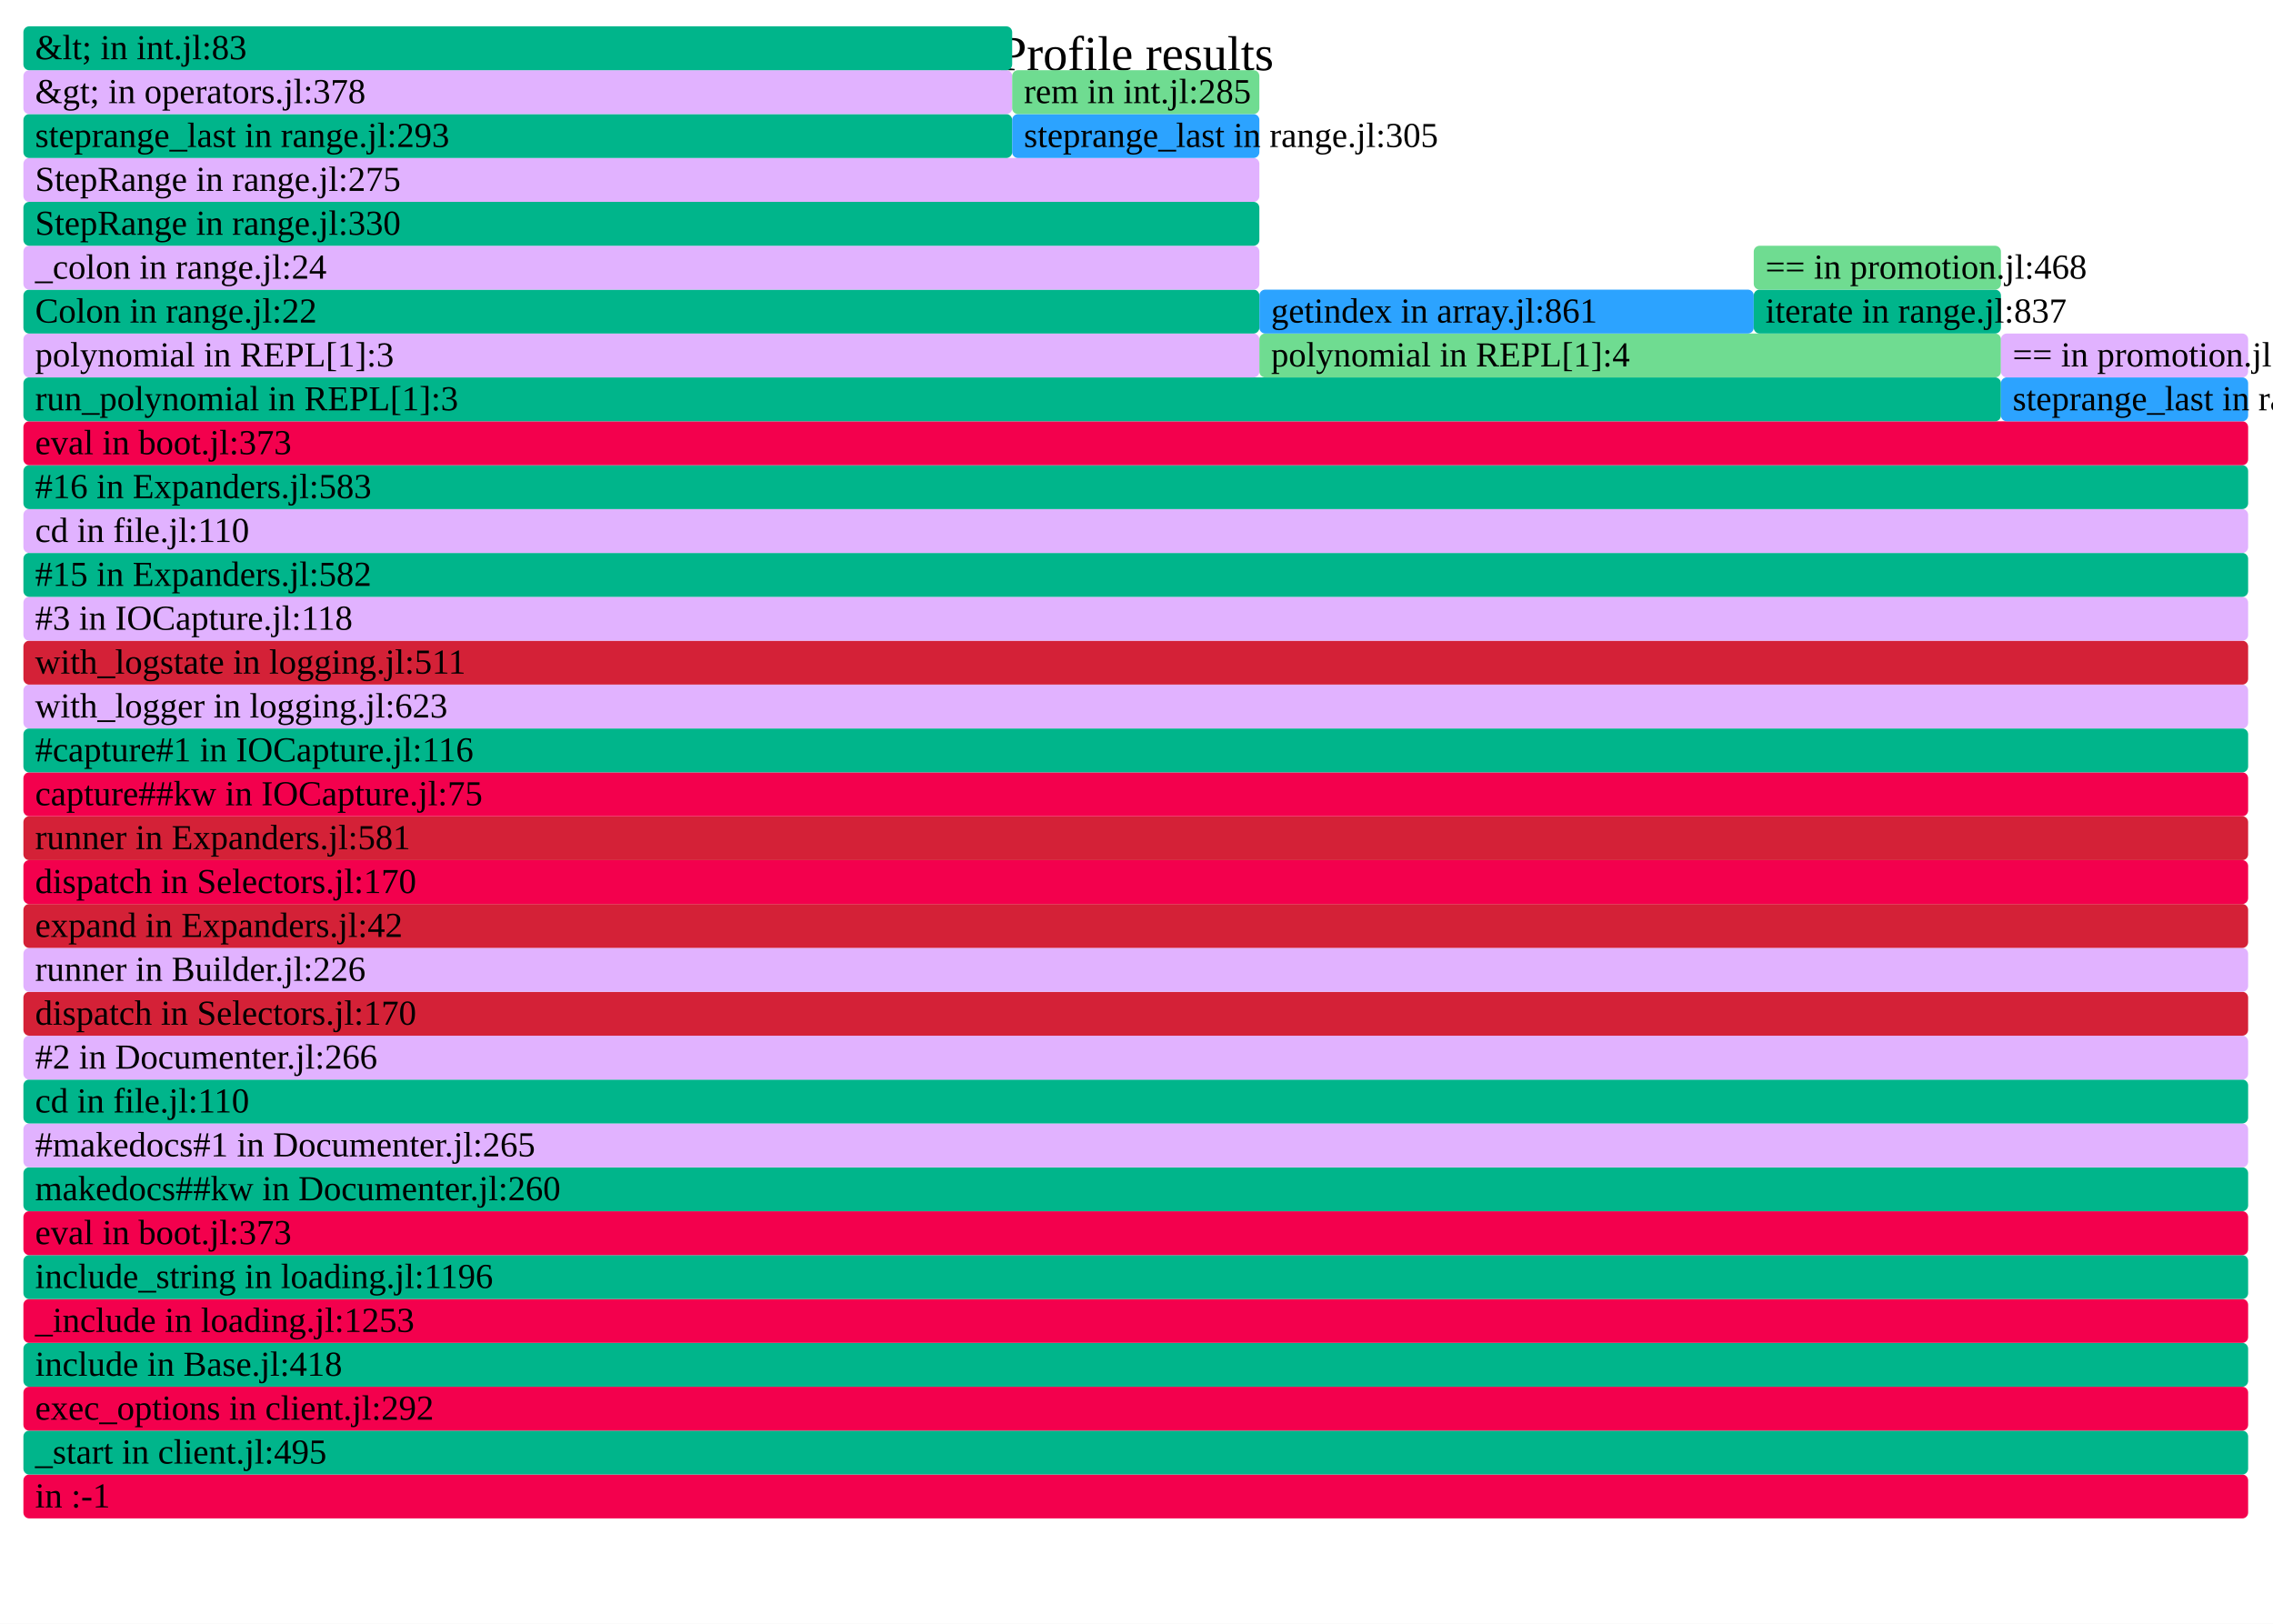
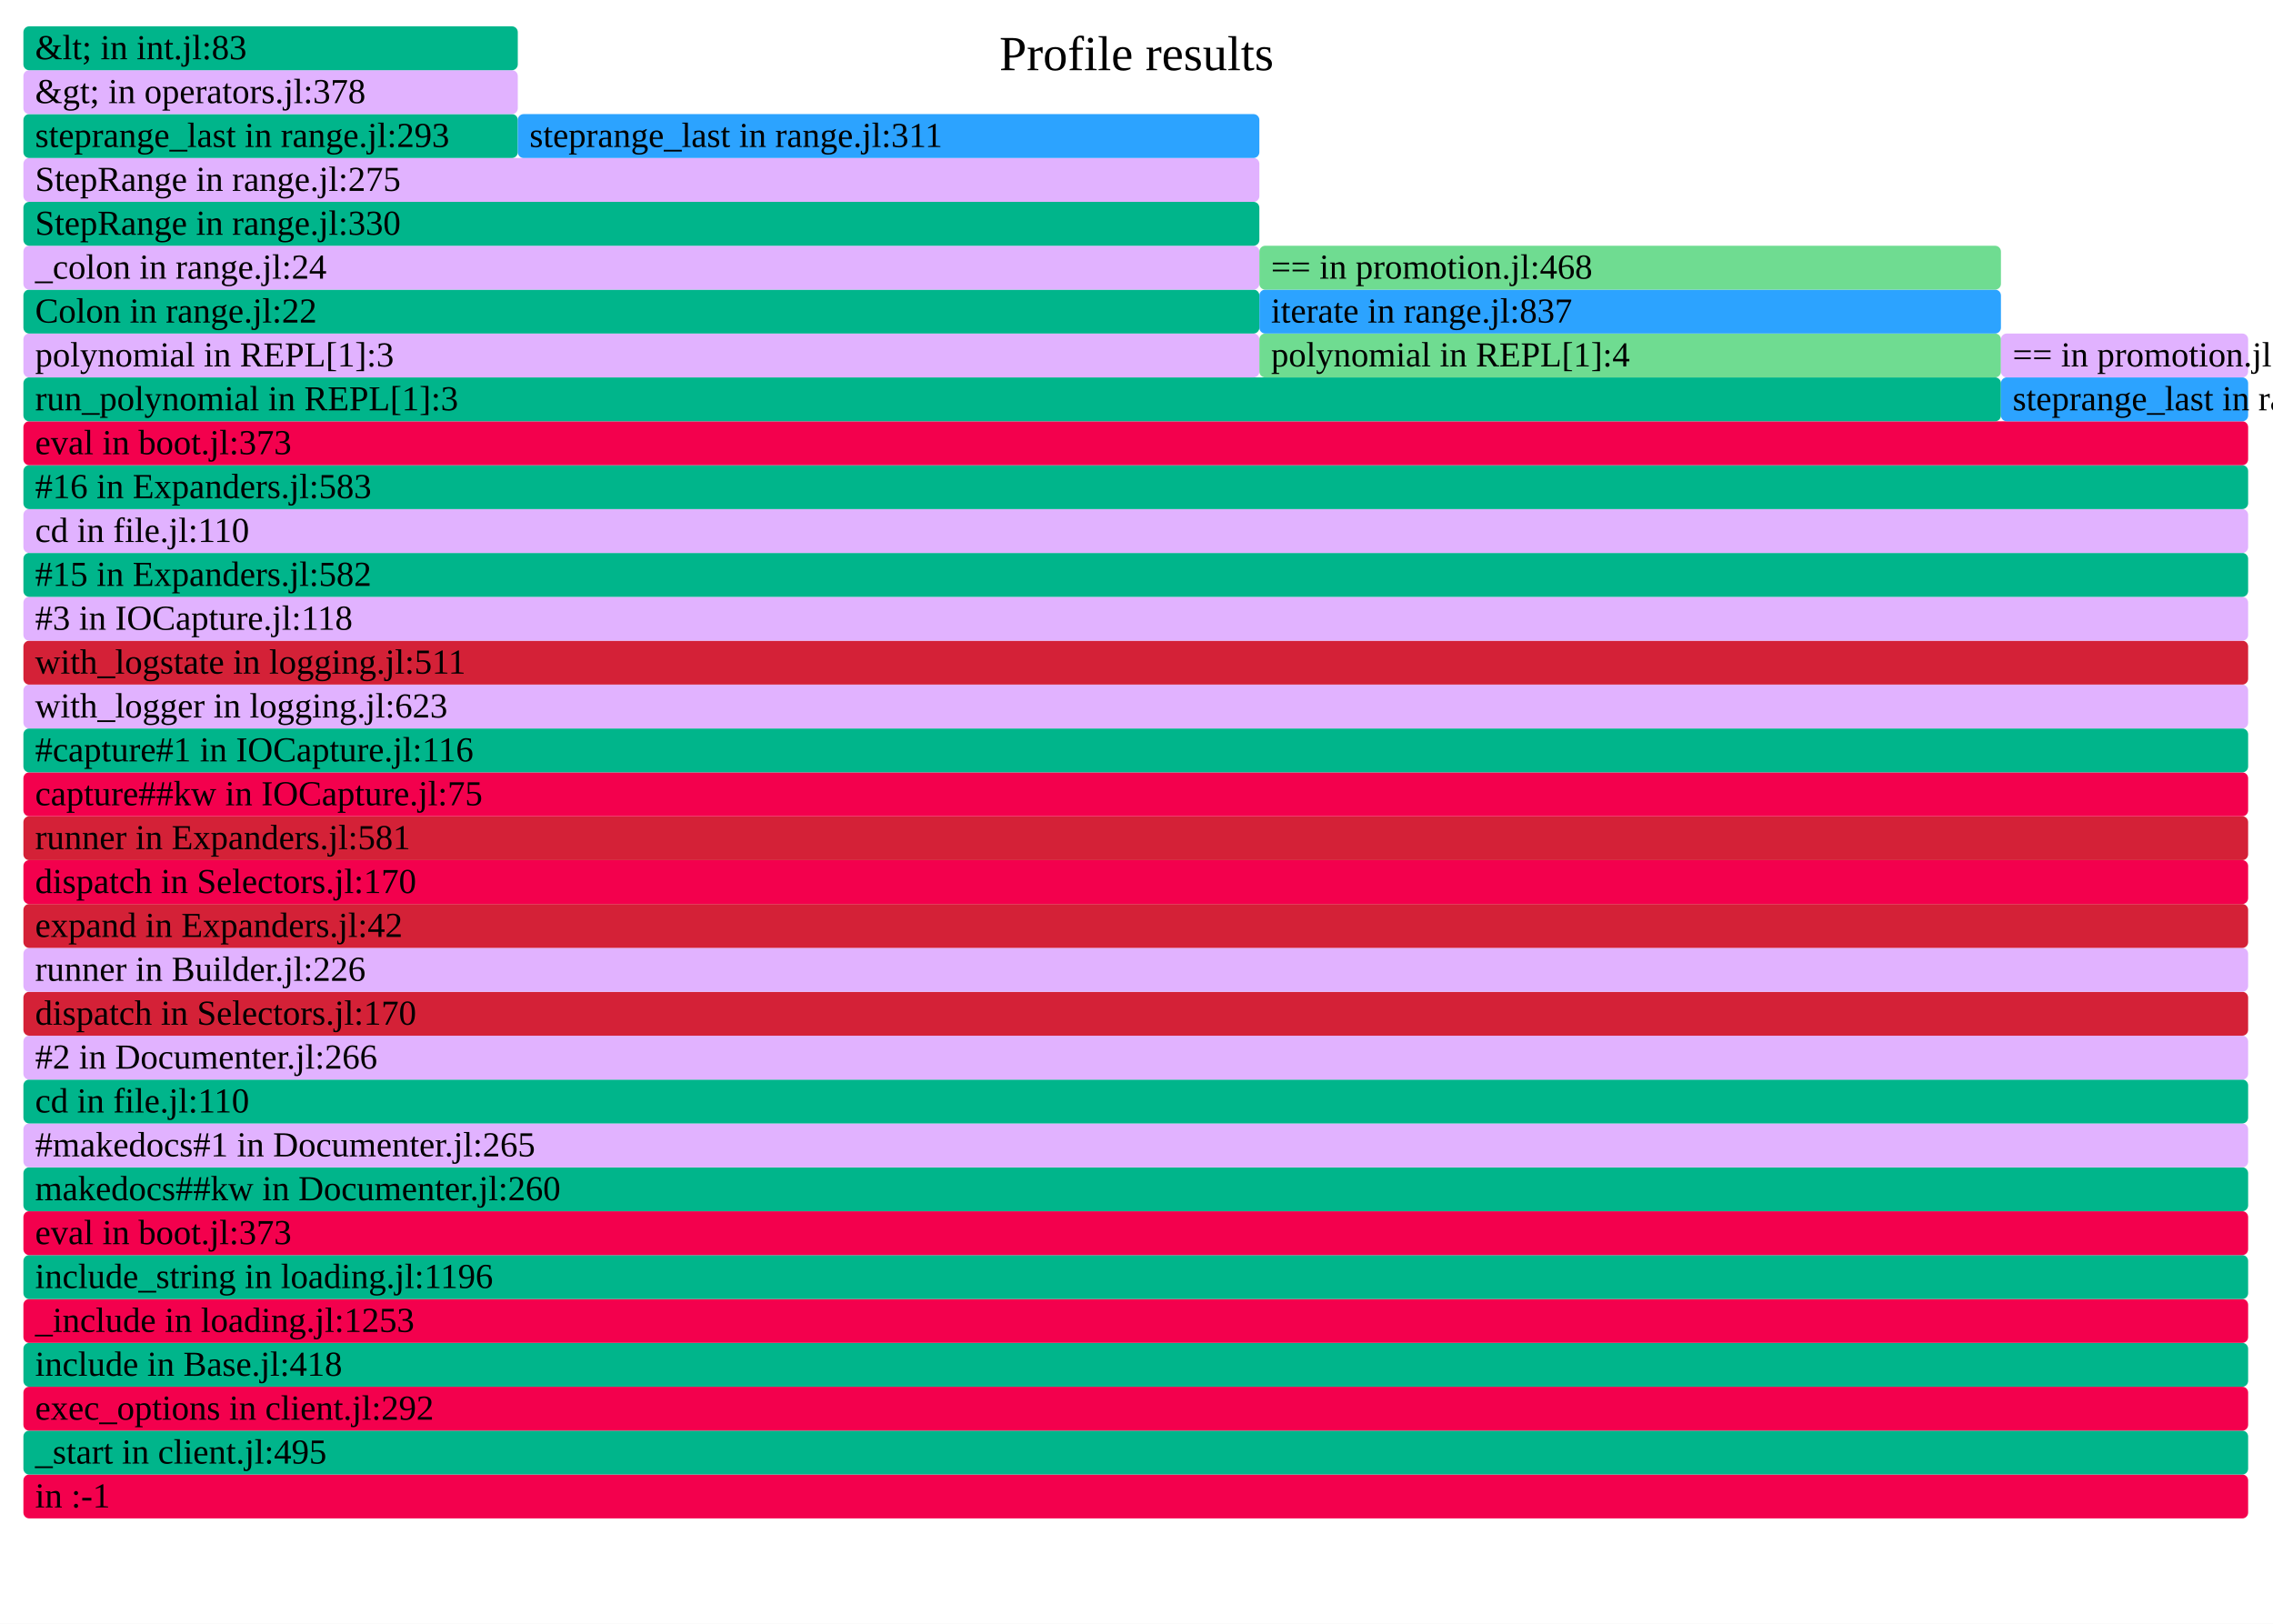
- <svg xmlns="http://www.w3.org/2000/svg" version="1.1" width="777" height="555" viewBox="0 0 777 555" id="fig-dc609d1bc9504aab87db5bbe202270a9">
+ <svg xmlns="http://www.w3.org/2000/svg" version="1.1" width="777" height="555" viewBox="0 0 777 555" id="fig-6465cc22b3654dce8d7d13764ed0ff70">
  <defs>
-     <clipPath id="fig-dc609d1bc9504aab87db5bbe202270a9-clip">
+     <clipPath id="fig-6465cc22b3654dce8d7d13764ed0ff70-clip">
      <rect x="0" y="0" width="777" height="555" />
    </clipPath>
  </defs>
  <style type="text/css">
-     #fig-dc609d1bc9504aab87db5bbe202270a9 text {
+     #fig-6465cc22b3654dce8d7d13764ed0ff70 text {
        pointer-events: none;
        font-family: inherit;
        font-size: 12px;
        fill: #000000;
    }
-     text#fig-dc609d1bc9504aab87db5bbe202270a9-caption {
+     text#fig-6465cc22b3654dce8d7d13764ed0ff70-caption {
        font-size: 16.8px;
        fill: #000000;
        text-anchor: middle;
    }
-     #fig-dc609d1bc9504aab87db5bbe202270a9-bg {
+     #fig-6465cc22b3654dce8d7d13764ed0ff70-bg {
        fill: #FFFFFF;
    }
-     #fig-dc609d1bc9504aab87db5bbe202270a9-viewport rect, #fig-dc609d1bc9504aab87db5bbe202270a9-viewport path {
+     #fig-6465cc22b3654dce8d7d13764ed0ff70-viewport rect, #fig-6465cc22b3654dce8d7d13764ed0ff70-viewport path {
        vector-effect: non-scaling-stroke;
        fill-opacity: 1;
    }
-     #fig-dc609d1bc9504aab87db5bbe202270a9-viewport text {
+     #fig-6465cc22b3654dce8d7d13764ed0ff70-viewport text {
        stroke: #000000;
        stroke-width: 0;
        stroke-opacity: 0.35;
    }
-     #fig-dc609d1bc9504aab87db5bbe202270a9-viewport rect:hover, #fig-dc609d1bc9504aab87db5bbe202270a9-viewport path:hover {
+     #fig-6465cc22b3654dce8d7d13764ed0ff70-viewport rect:hover, #fig-6465cc22b3654dce8d7d13764ed0ff70-viewport path:hover {
        fill-opacity: 0.75;
        stroke: #000000;
        stroke-width: 0.5;
    }
-     #fig-dc609d1bc9504aab87db5bbe202270a9-viewport + rect {
+     #fig-6465cc22b3654dce8d7d13764ed0ff70-viewport + rect {
        fill: #FFFFFF;
        opacity: 0.8;
    }
-     text#fig-dc609d1bc9504aab87db5bbe202270a9-details{
+     text#fig-6465cc22b3654dce8d7d13764ed0ff70-details{
        fill: #000000;
    }
</style>
-   <g id="fig-dc609d1bc9504aab87db5bbe202270a9-frame" clip-path="url(#fig-dc609d1bc9504aab87db5bbe202270a9-clip)">
-     <rect id="fig-dc609d1bc9504aab87db5bbe202270a9-bg" x="0" y="0" width="777" height="555" />
-     <text id="fig-dc609d1bc9504aab87db5bbe202270a9-caption" x="388.5" y="24">Profile results</text>
-     <g id="fig-dc609d1bc9504aab87db5bbe202270a9-viewport" transform="scale(1)">
+   <g id="fig-6465cc22b3654dce8d7d13764ed0ff70-frame" clip-path="url(#fig-6465cc22b3654dce8d7d13764ed0ff70-clip)">
+     <rect id="fig-6465cc22b3654dce8d7d13764ed0ff70-bg" x="0" y="0" width="777" height="555" />
+     <text id="fig-6465cc22b3654dce8d7d13764ed0ff70-caption" x="388.5" y="24">Profile results</text>
+     <g id="fig-6465cc22b3654dce8d7d13764ed0ff70-viewport" transform="scale(1)">
      <rect x="8" y="504" width="760.5" height="15" rx="2" fill="#F3004D" data-dinfo="" />
      <text x="8" dx="4" y="515.25"> in :-1</text>
      <rect x="8" y="489" width="760.5" height="15" rx="2" fill="#00B58B" data-dinfo="./" />
      <text x="8" dx="4" y="500.25">_start in client.jl:495</text>
      <rect x="8" y="474" width="760.5" height="15" rx="2" fill="#F3004D" data-dinfo="./" />
      <text x="8" dx="4" y="485.25">exec_options in client.jl:292</text>
      <rect x="8" y="459" width="760.5" height="15" rx="2" fill="#00B58B" data-dinfo="./" />
      <text x="8" dx="4" y="470.25">include in Base.jl:418</text>
      <rect x="8" y="444" width="760.5" height="15" rx="2" fill="#F3004D" data-dinfo="./" />
      <text x="8" dx="4" y="455.25">_include in loading.jl:1253</text>
      <rect x="8" y="429" width="760.5" height="15" rx="2" fill="#00B58B" data-dinfo="./" />
      <text x="8" dx="4" y="440.25">include_string in loading.jl:1196</text>
      <rect x="8" y="414" width="760.5" height="15" rx="2" fill="#F3004D" data-dinfo="./" />
      <text x="8" dx="4" y="425.25">eval in boot.jl:373</text>
      <rect x="8" y="399" width="760.5" height="15" rx="2" fill="#00B58B" data-dinfo="/home/runner/.julia/packages/Documenter/qdbx6/src/" />
      <text x="8" dx="4" y="410.25">makedocs##kw in Documenter.jl:260</text>
      <rect x="8" y="384" width="760.5" height="15" rx="2" fill="#E1B2FF" data-dinfo="/home/runner/.julia/packages/Documenter/qdbx6/src/" />
      <text x="8" dx="4" y="395.25">#makedocs#1 in Documenter.jl:265</text>
      <rect x="8" y="369" width="760.5" height="15" rx="2" fill="#00B58B" data-dinfo="./" />
      <text x="8" dx="4" y="380.25">cd in file.jl:110</text>
      <rect x="8" y="354" width="760.5" height="15" rx="2" fill="#E1B2FF" data-dinfo="/home/runner/.julia/packages/Documenter/qdbx6/src/" />
      <text x="8" dx="4" y="365.25">#2 in Documenter.jl:266</text>
      <rect x="8" y="339" width="760.5" height="15" rx="2" fill="#D42137" data-dinfo="/home/runner/.julia/packages/Documenter/qdbx6/src/Utilities/" />
      <text x="8" dx="4" y="350.25">dispatch in Selectors.jl:170</text>
      <rect x="8" y="324" width="760.5" height="15" rx="2" fill="#E1B2FF" data-dinfo="/home/runner/.julia/packages/Documenter/qdbx6/src/" />
      <text x="8" dx="4" y="335.25">runner in Builder.jl:226</text>
      <rect x="8" y="309" width="760.5" height="15" rx="2" fill="#D42137" data-dinfo="/home/runner/.julia/packages/Documenter/qdbx6/src/" />
      <text x="8" dx="4" y="320.25">expand in Expanders.jl:42</text>
      <rect x="8" y="294" width="760.5" height="15" rx="2" fill="#F3004D" data-dinfo="/home/runner/.julia/packages/Documenter/qdbx6/src/Utilities/" />
      <text x="8" dx="4" y="305.25">dispatch in Selectors.jl:170</text>
      <rect x="8" y="279" width="760.5" height="15" rx="2" fill="#D42137" data-dinfo="/home/runner/.julia/packages/Documenter/qdbx6/src/" />
      <text x="8" dx="4" y="290.25">runner in Expanders.jl:581</text>
      <rect x="8" y="264" width="760.5" height="15" rx="2" fill="#F3004D" data-dinfo="/home/runner/.julia/packages/IOCapture/sXY71/src/" />
      <text x="8" dx="4" y="275.25">capture##kw in IOCapture.jl:75</text>
      <rect x="8" y="249" width="760.5" height="15" rx="2" fill="#00B58B" data-dinfo="/home/runner/.julia/packages/IOCapture/sXY71/src/" />
      <text x="8" dx="4" y="260.25">#capture#1 in IOCapture.jl:116</text>
      <rect x="8" y="234" width="760.5" height="15" rx="2" fill="#E1B2FF" data-dinfo="./" />
      <text x="8" dx="4" y="245.25">with_logger in logging.jl:623</text>
      <rect x="8" y="219" width="760.5" height="15" rx="2" fill="#D42137" data-dinfo="./" />
      <text x="8" dx="4" y="230.25">with_logstate in logging.jl:511</text>
      <rect x="8" y="204" width="760.5" height="15" rx="2" fill="#E1B2FF" data-dinfo="/home/runner/.julia/packages/IOCapture/sXY71/src/" />
      <text x="8" dx="4" y="215.25">#3 in IOCapture.jl:118</text>
      <rect x="8" y="189" width="760.5" height="15" rx="2" fill="#00B58B" data-dinfo="/home/runner/.julia/packages/Documenter/qdbx6/src/" />
      <text x="8" dx="4" y="200.25">#15 in Expanders.jl:582</text>
      <rect x="8" y="174" width="760.5" height="15" rx="2" fill="#E1B2FF" data-dinfo="./" />
      <text x="8" dx="4" y="185.25">cd in file.jl:110</text>
      <rect x="8" y="159" width="760.5" height="15" rx="2" fill="#00B58B" data-dinfo="/home/runner/.julia/packages/Documenter/qdbx6/src/" />
      <text x="8" dx="4" y="170.25">#16 in Expanders.jl:583</text>
      <rect x="8" y="144" width="760.5" height="15" rx="2" fill="#F3004D" data-dinfo="./" />
      <text x="8" dx="4" y="155.25">eval in boot.jl:373</text>
      <rect x="8" y="129" width="676" height="15" rx="2" fill="#00B58B" data-dinfo="./" />
      <text x="8" dx="4" y="140.25">run_polynomial in REPL[1]:3</text>
      <rect x="8" y="114" width="422.5" height="15" rx="2" fill="#E1B2FF" data-dinfo="./" />
      <text x="8" dx="4" y="125.25">polynomial in REPL[1]:3</text>
      <rect x="8" y="99" width="422.5" height="15" rx="2" fill="#00B58B" data-dinfo="./" />
      <text x="8" dx="4" y="110.25">Colon in range.jl:22</text>
      <rect x="8" y="84" width="422.5" height="15" rx="2" fill="#E1B2FF" data-dinfo="./" />
      <text x="8" dx="4" y="95.25">_colon in range.jl:24</text>
      <rect x="8" y="69" width="422.5" height="15" rx="2" fill="#00B58B" data-dinfo="./" />
      <text x="8" dx="4" y="80.25">StepRange in range.jl:330</text>
      <rect x="8" y="54" width="422.5" height="15" rx="2" fill="#E1B2FF" data-dinfo="./" />
      <text x="8" dx="4" y="65.25">StepRange in range.jl:275</text>
-       <rect x="8" y="39" width="338" height="15" rx="2" fill="#00B58B" data-dinfo="./" />
+       <rect x="8" y="39" width="169" height="15" rx="2" fill="#00B58B" data-dinfo="./" />
      <text x="8" dx="4" y="50.25">steprange_last in range.jl:293</text>
-       <rect x="8" y="24" width="338" height="15" rx="2" fill="#E1B2FF" data-dinfo="./" />
+       <rect x="8" y="24" width="169" height="15" rx="2" fill="#E1B2FF" data-dinfo="./" />
      <text x="8" dx="4" y="35.25">&amp;gt; in operators.jl:378</text>
-       <rect x="8" y="9" width="338" height="15" rx="2" fill="#00B58B" data-dinfo="./" />
+       <rect x="8" y="9" width="169" height="15" rx="2" fill="#00B58B" data-dinfo="./" />
      <text x="8" dx="4" y="20.25">&amp;lt; in int.jl:83</text>
-       <rect x="346" y="39" width="84.5" height="15" rx="2" fill="#2CA3FF" data-dinfo="./" />
-       <text x="346" dx="4" y="50.25">steprange_last in range.jl:305</text>
-       <rect x="346" y="24" width="84.5" height="15" rx="2" fill="#6FDC91" data-dinfo="./" />
-       <text x="346" dx="4" y="35.25">rem in int.jl:285</text>
+       <rect x="177" y="39" width="253.5" height="15" rx="2" fill="#2CA3FF" data-dinfo="./" />
+       <text x="177" dx="4" y="50.25">steprange_last in range.jl:311</text>
      <rect x="430.5" y="114" width="253.5" height="15" rx="2" fill="#6FDC91" data-dinfo="./" />
      <text x="430.5" dx="4" y="125.25">polynomial in REPL[1]:4</text>
-       <rect x="430.5" y="99" width="169" height="15" rx="2" fill="#2CA3FF" data-dinfo="./" />
-       <text x="430.5" dx="4" y="110.25">getindex in array.jl:861</text>
-       <rect x="599.5" y="99" width="84.5" height="15" rx="2" fill="#00B58B" data-dinfo="./" />
-       <text x="599.5" dx="4" y="110.25">iterate in range.jl:837</text>
-       <rect x="599.5" y="84" width="84.5" height="15" rx="2" fill="#6FDC91" data-dinfo="./" />
-       <text x="599.5" dx="4" y="95.25">== in promotion.jl:468</text>
+       <rect x="430.5" y="99" width="253.5" height="15" rx="2" fill="#2CA3FF" data-dinfo="./" />
+       <text x="430.5" dx="4" y="110.25">iterate in range.jl:837</text>
+       <rect x="430.5" y="84" width="253.5" height="15" rx="2" fill="#6FDC91" data-dinfo="./" />
+       <text x="430.5" dx="4" y="95.25">== in promotion.jl:468</text>
      <rect x="684" y="129" width="84.5" height="15" rx="2" fill="#2CA3FF" data-dinfo="./" />
      <text x="684" dx="4" y="140.25">steprange_last in range.jl:288</text>
      <rect x="684" y="114" width="84.5" height="15" rx="2" fill="#E1B2FF" data-dinfo="./" />
      <text x="684" dx="4" y="125.25">== in promotion.jl:468</text>
    </g>
  </g>
</svg>
